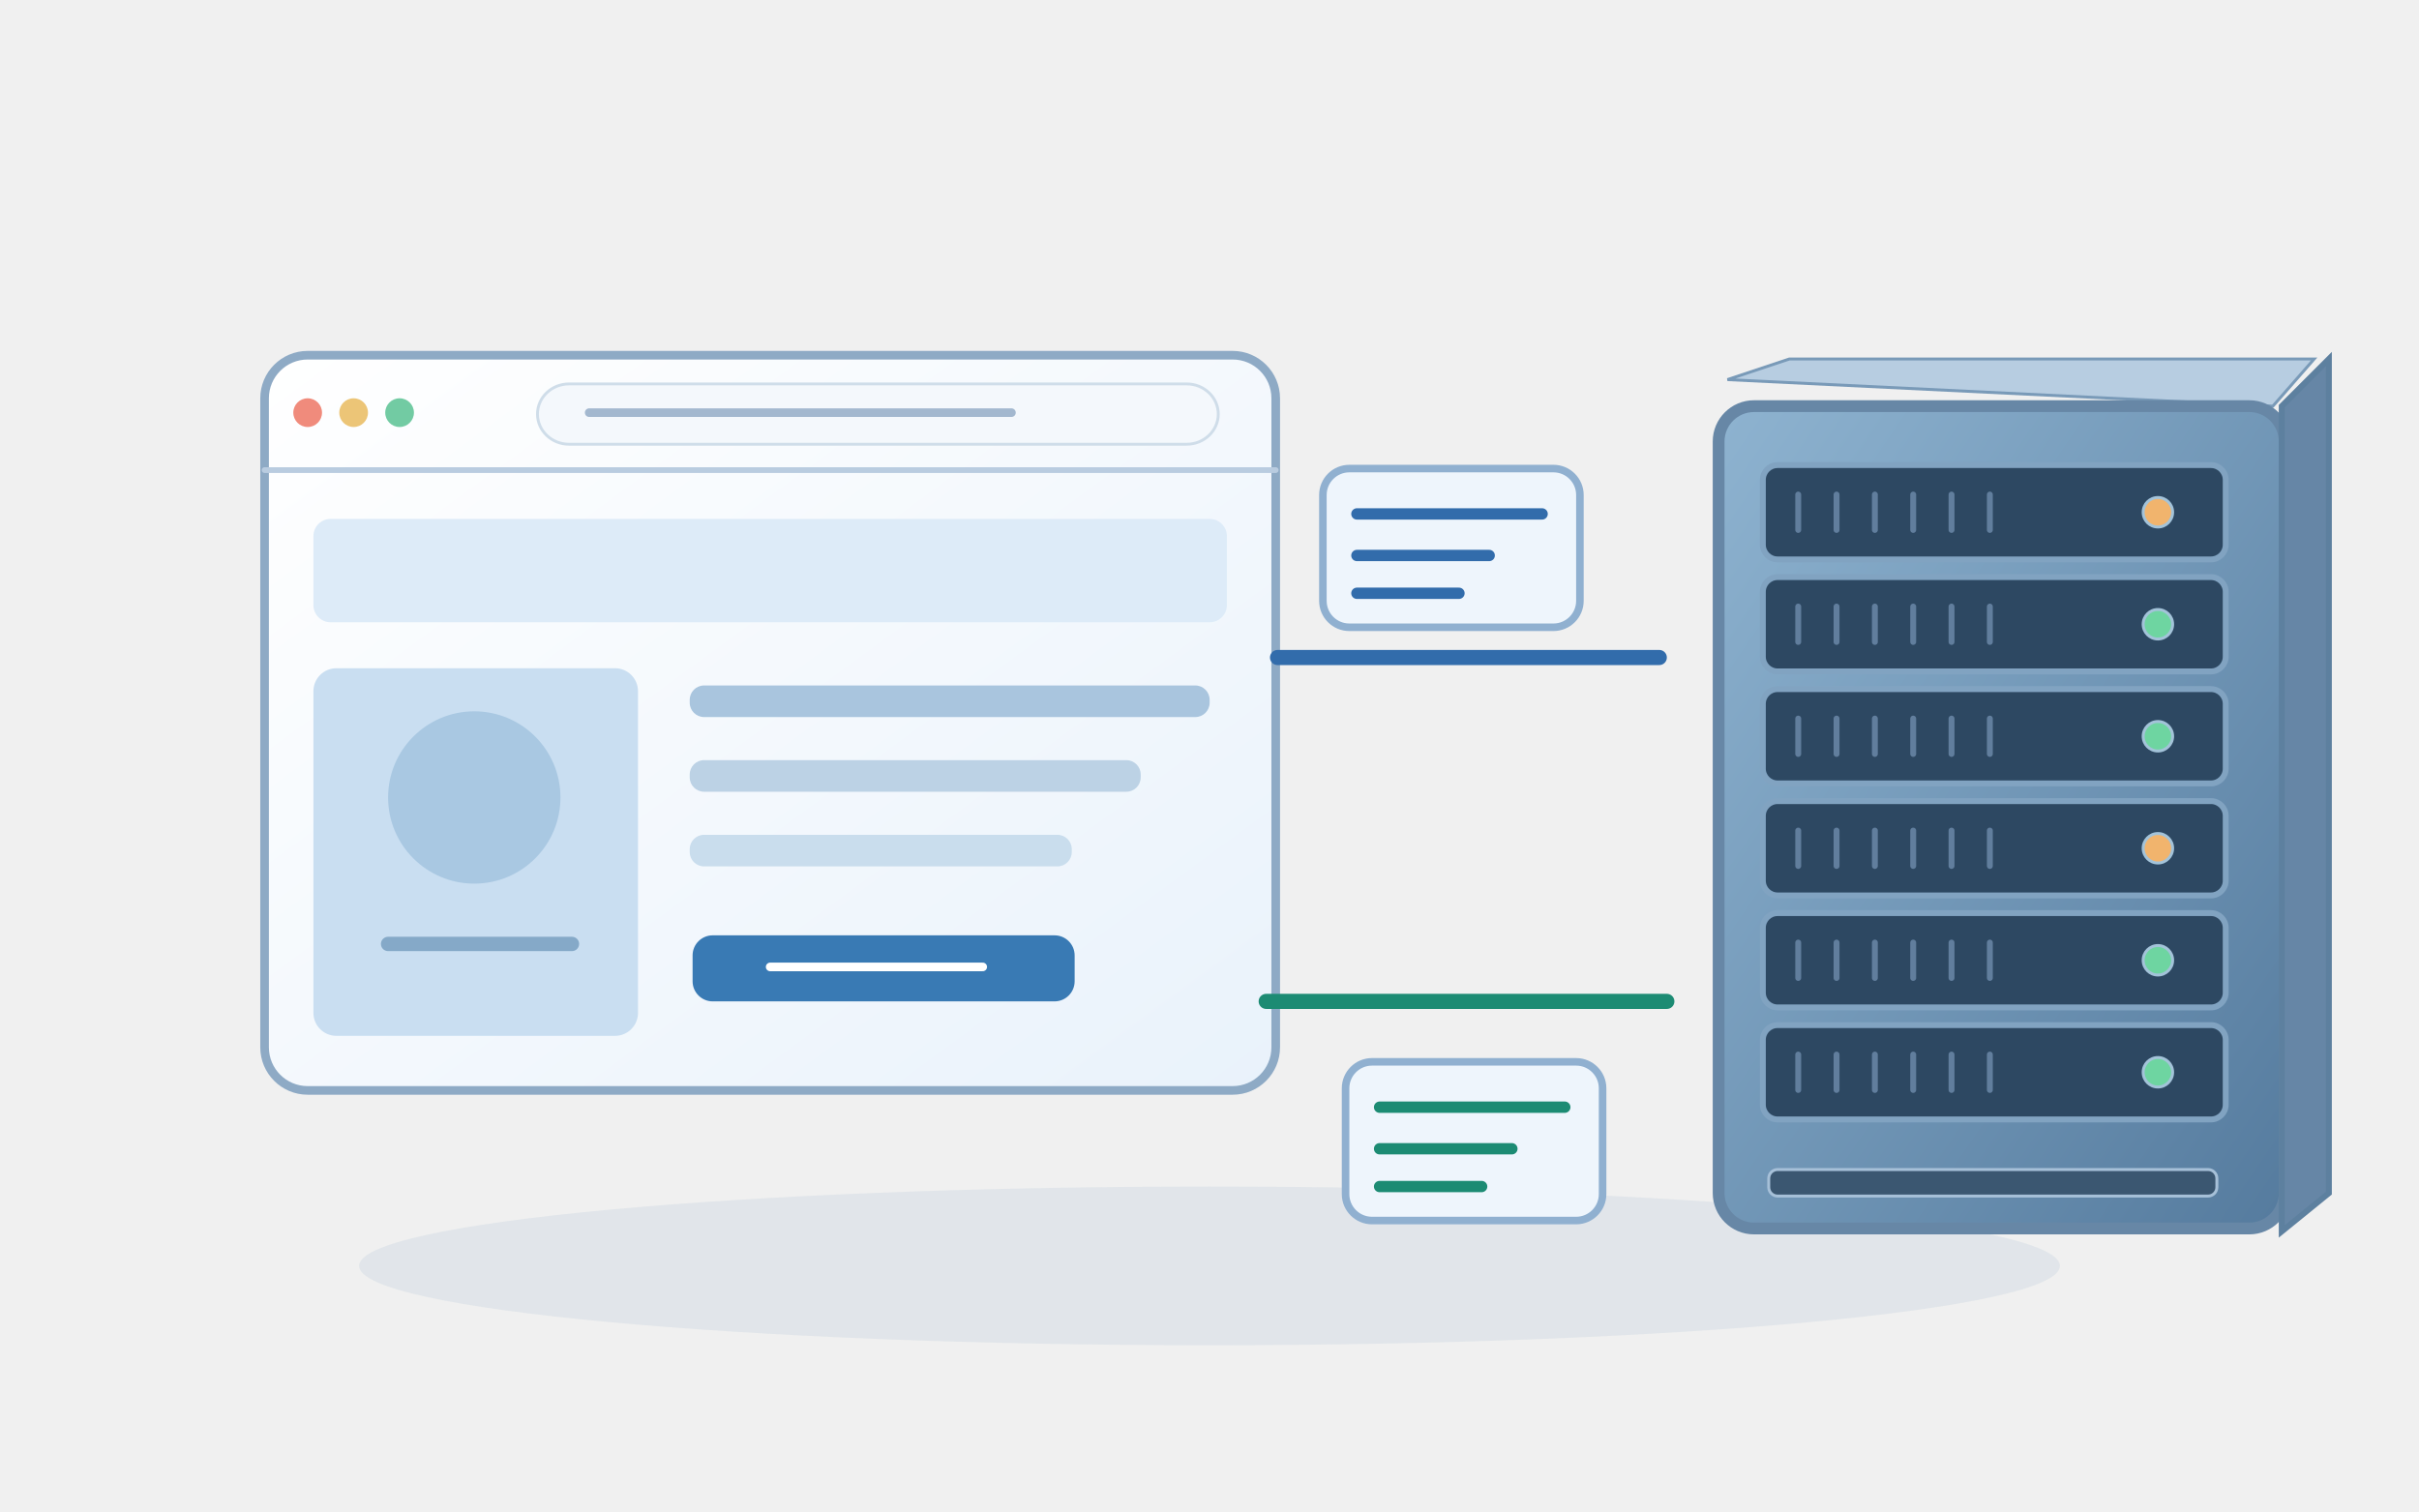
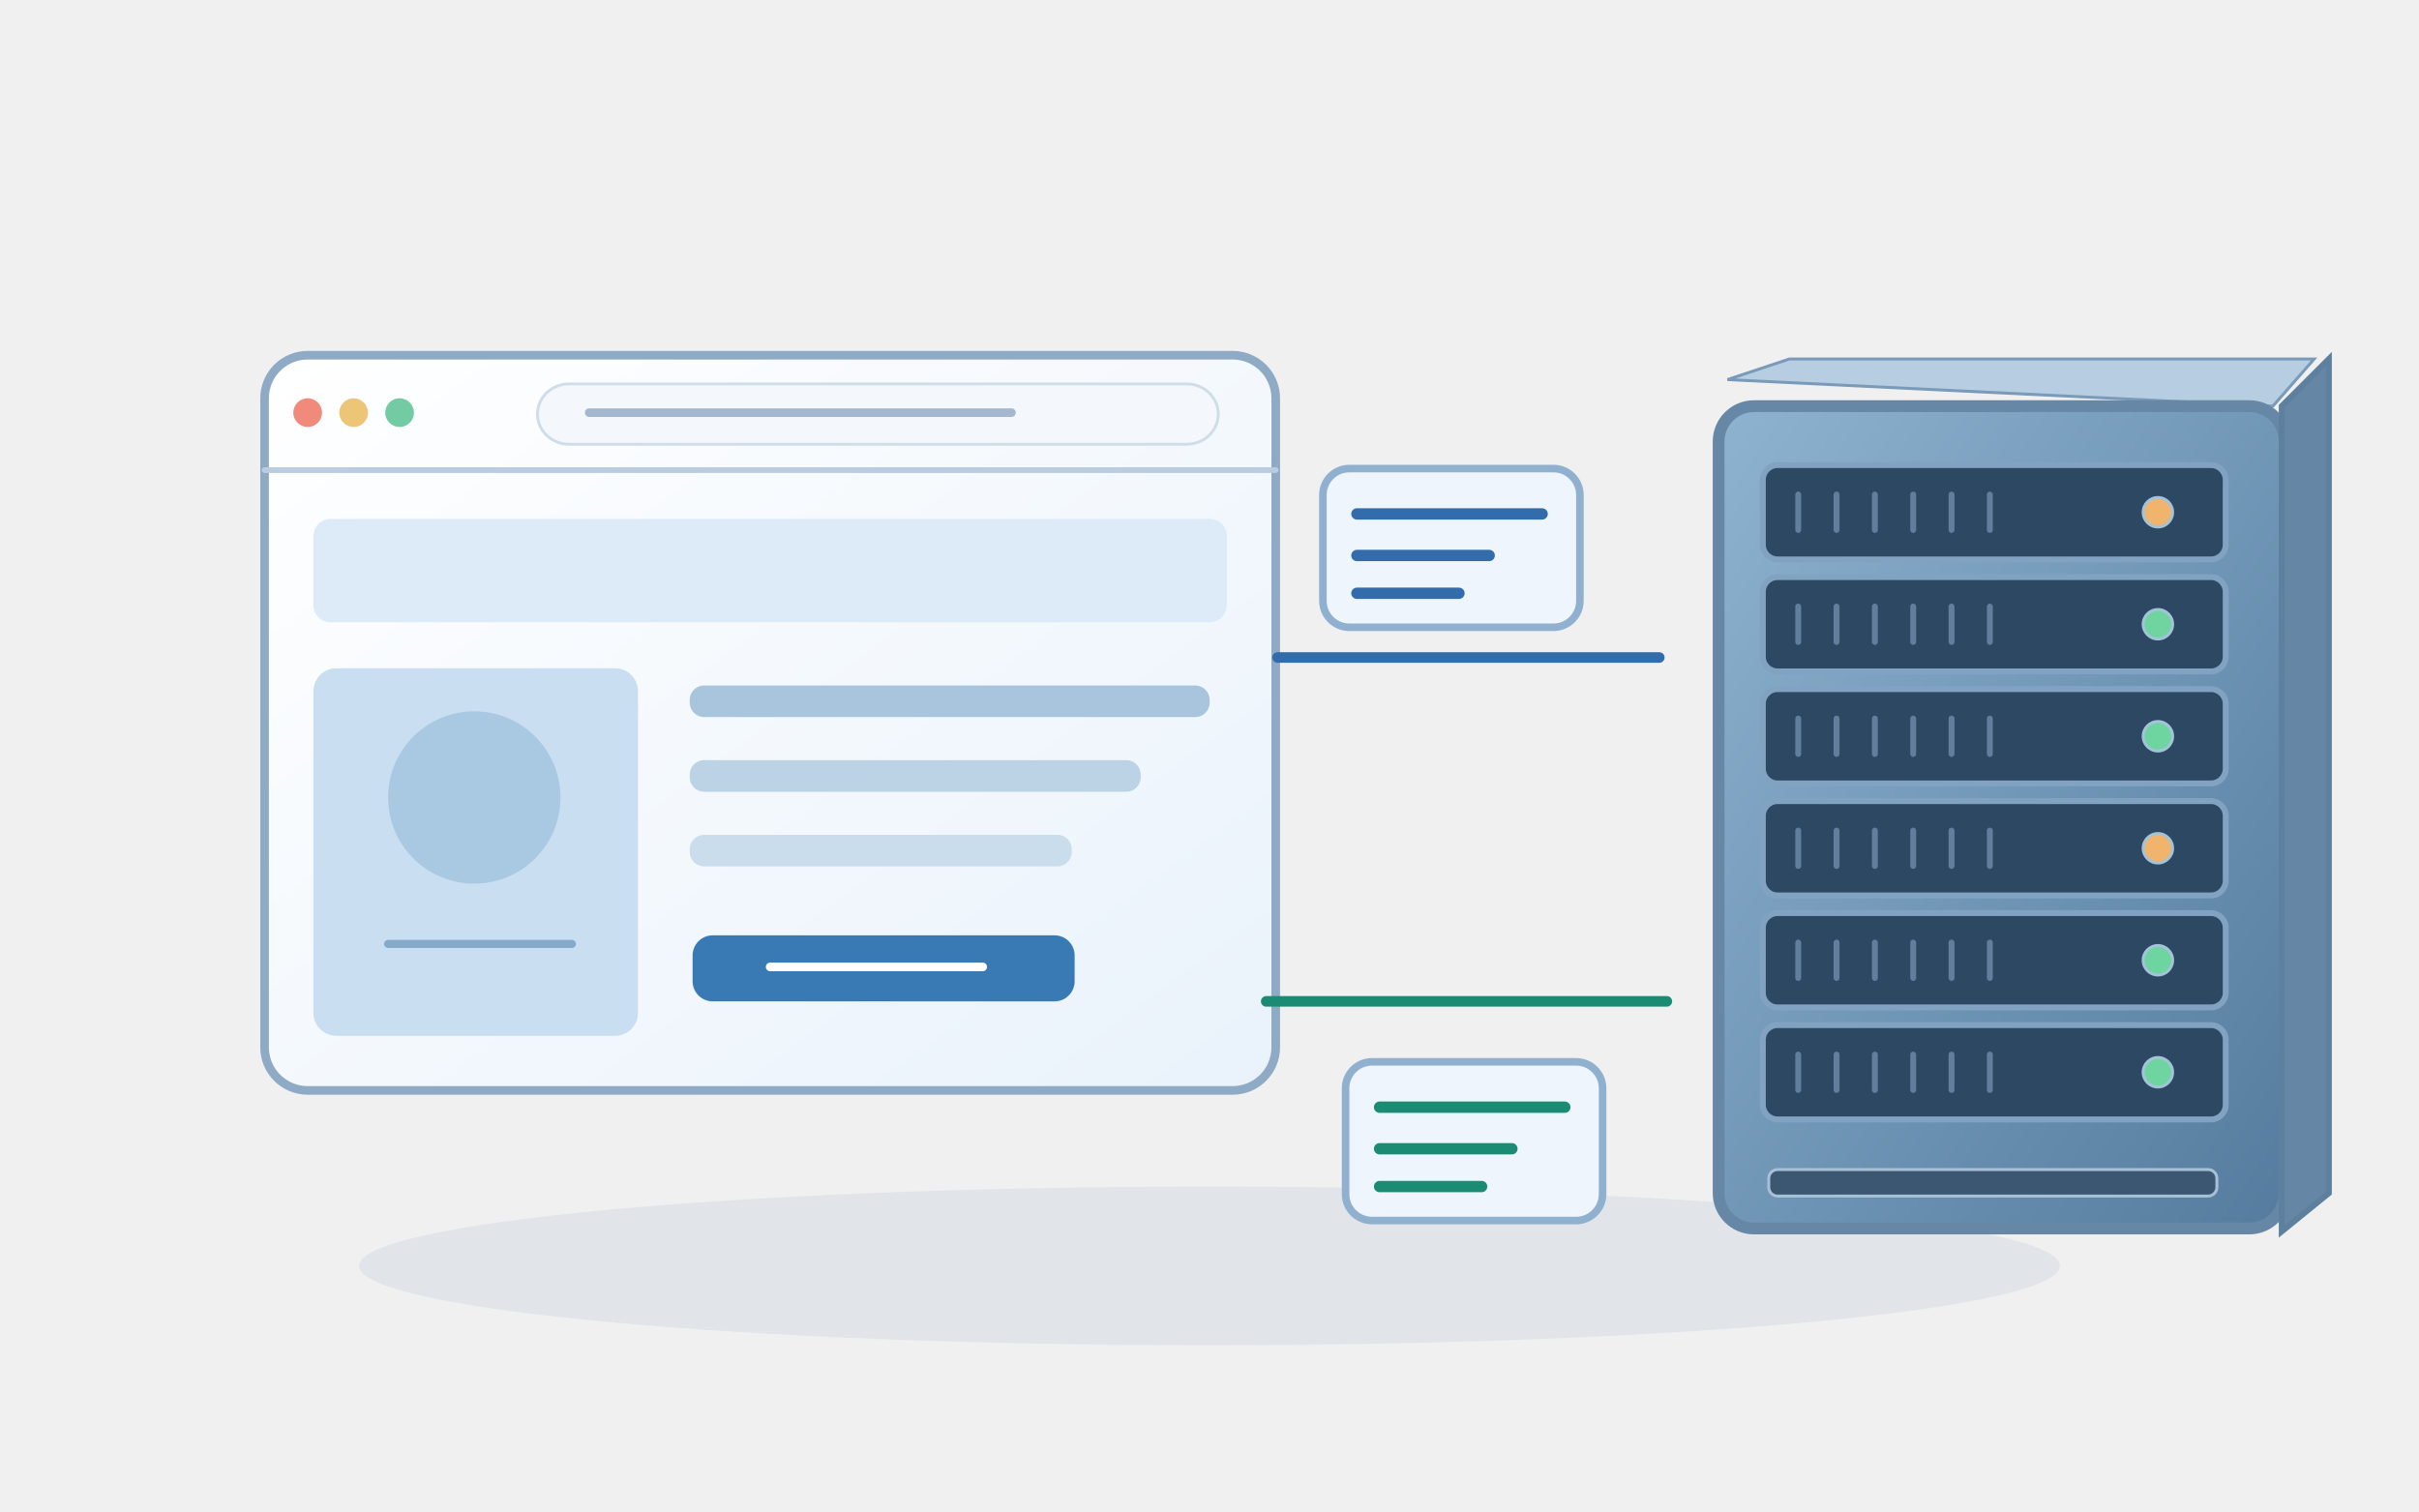
<svg xmlns="http://www.w3.org/2000/svg" width="640" height="400" viewBox="0 0 640 400" preserveAspectRatio="xMidYMid meet" role="img" aria-labelledby="http-request-title http-request-desc" data-tl-illustration-id="http-request" data-design-version="1" data-category="Networking">
  <defs>
    <linearGradient id="metal" x2=".75" y2="1">
      <stop stop-color="#EEF5FB" />
      <stop offset=".55" stop-color="#C1D2E3" />
      <stop offset="1" stop-color="#A4BBD1" />
    </linearGradient>
    <linearGradient id="pcb" x2=".9" y2=".9">
      <stop stop-color="#2A927B" />
      <stop offset="1" stop-color="#125B50" />
    </linearGradient>
    <linearGradient id="core" x2="1" y2="1">
      <stop stop-color="#71C9F1" />
      <stop offset=".55" stop-color="#3279B4" />
      <stop offset="1" stop-color="#193D75" />
    </linearGradient>
    <linearGradient id="silicon" x2=".8" y2="1">
      <stop stop-color="#EBF3FB" />
      <stop offset="1" stop-color="#9EB9D0" />
    </linearGradient>
    <linearGradient id="rack" x2="1" y2="1">
      <stop stop-color="#8EB3D0" />
      <stop offset="1" stop-color="#557B9E" />
    </linearGradient>
    <linearGradient id="database" x2="1" y2="1">
      <stop stop-color="#EAF8FF" />
      <stop offset=".55" stop-color="#9BCCEA" />
      <stop offset="1" stop-color="#69A8D6" />
    </linearGradient>
    <linearGradient id="browser" x2="1" y2="1">
      <stop stop-color="#FFFFFF" />
      <stop offset="1" stop-color="#E9F2FB" />
    </linearGradient>
    <linearGradient id="shield" x2=".85" y2="1">
      <stop stop-color="#60C5AC" />
      <stop offset="1" stop-color="#1B8577" />
    </linearGradient>
    <linearGradient id="cloud" x2="1" y2="1">
      <stop stop-color="#FBFDFF" />
      <stop offset="1" stop-color="#CFE5F8" />
    </linearGradient>
    <linearGradient id="disc" x2="1" y2="1">
      <stop stop-color="#F9FCFF" />
      <stop offset=".55" stop-color="#94B5D1" />
      <stop offset="1" stop-color="#D9E7F3" />
    </linearGradient>
    <linearGradient id="globe" x2="1" y2="1">
      <stop stop-color="#F1FAFF" />
      <stop offset="1" stop-color="#9BC9EC" />
    </linearGradient>
    <filter id="shadow" x="-25%" y="-28%" width="150%" height="165%">
      <feDropShadow dx="0" dy="8" stdDeviation="7" flood-color="#4B7197" flood-opacity=".22" />
    </filter>
  </defs>
  <g font-family="-apple-system,BlinkMacSystemFont,Inter,Arial,sans-serif" data-motif="illustration-main">
    <ellipse cx="320" cy="335" rx="225" ry="21" fill="#7A9DBF" opacity=".13" />
    <g transform="translate(70 94) scale(0.76)">
      <g data-motif="browser-window">
        <rect x="0" y="0" width="352" height="256" rx="15" fill="url(#browser)" stroke="#8EAAC5" stroke-width="3" />
        <path d="M0 40H352" fill="none" stroke="#B9CCE0" stroke-width="2" stroke-linecap="round" stroke-linejoin="round" />
        <circle cx="15" cy="20" r="5" fill="#F08B7C" stroke="none" stroke-width="0" />
        <circle cx="31" cy="20" r="5" fill="#ECC577" stroke="none" stroke-width="0" />
        <circle cx="47" cy="20" r="5" fill="#72CBA3" stroke="none" stroke-width="0" />
        <rect x="95" y="10" width="237" height="21" rx="11" fill="#F4F8FC" stroke="#CFDDE9" stroke-width="1" />
        <path d="M113 20H260" fill="none" stroke="#A3B8CF" stroke-width="3" stroke-linecap="round" stroke-linejoin="round" />
        <rect x="17" y="57" width="318" height="36" rx="6" fill="#DDEBF8" stroke="none" stroke-width="0" />
        <rect x="17" y="109" width="113" height="128" rx="8" fill="#C9DEF1" stroke="none" stroke-width="0" />
        <circle cx="73" cy="154" r="30" fill="#A9C8E2" stroke="none" stroke-width="0" />
-         <path d="M43 205H107" fill="none" stroke="#85A9C8" stroke-width="5" stroke-linecap="round" stroke-linejoin="round" />
+         <path d="M43 205H107" fill="none" stroke="#85A9C8" stroke-width="2.8" stroke-linecap="round" stroke-linejoin="round" />
        <rect x="148" y="115" width="181" height="11" rx="5" fill="#A9C5DE" stroke="none" stroke-width="0" />
        <rect x="148" y="141" width="157" height="11" rx="5" fill="#BCD2E5" stroke="none" stroke-width="0" />
        <rect x="148" y="167" width="133" height="11" rx="5" fill="#C9DDED" stroke="none" stroke-width="0" />
        <rect x="149" y="202" width="133" height="23" rx="7" fill="#397AB4" stroke="none" stroke-width="0" />
        <path d="M176 213H250" fill="none" stroke="#FFFFFF" stroke-width="3" stroke-linecap="round" stroke-linejoin="round" />
      </g>
    </g>
    <g transform="translate(443 95) scale(0.78)">
      <g data-motif="server-rack">
        <path d="M18 7L39 0H217L203 16Z" fill="#B7CDE1" stroke="#799AB8" />
        <rect x="15" y="16" width="192" height="279" rx="12" fill="url(#rack)" stroke="#6787A6" stroke-width="4" />
        <path d="M206 16L222 0V283L206 296Z" fill="#6686A6" stroke="#5D809F" stroke-width="2" />
        <rect x="30" y="36" width="157" height="32" rx="5" fill="#2D4862" stroke="#81A3C1" stroke-width="2" />
        <path d="M42 46V58" fill="none" stroke="#617E9D" stroke-width="2" stroke-linecap="round" stroke-linejoin="round" />
        <path d="M55 46V58" fill="none" stroke="#617E9D" stroke-width="2" stroke-linecap="round" stroke-linejoin="round" />
        <path d="M68 46V58" fill="none" stroke="#617E9D" stroke-width="2" stroke-linecap="round" stroke-linejoin="round" />
        <path d="M81 46V58" fill="none" stroke="#617E9D" stroke-width="2" stroke-linecap="round" stroke-linejoin="round" />
        <path d="M94 46V58" fill="none" stroke="#617E9D" stroke-width="2" stroke-linecap="round" stroke-linejoin="round" />
        <path d="M107 46V58" fill="none" stroke="#617E9D" stroke-width="2" stroke-linecap="round" stroke-linejoin="round" />
        <circle cx="164" cy="52" r="5" fill="#F1B46D" stroke="#A3C3D9" stroke-width="1" />
        <rect x="30" y="74" width="157" height="32" rx="5" fill="#2D4862" stroke="#81A3C1" stroke-width="2" />
        <path d="M42 84V96" fill="none" stroke="#617E9D" stroke-width="2" stroke-linecap="round" stroke-linejoin="round" />
        <path d="M55 84V96" fill="none" stroke="#617E9D" stroke-width="2" stroke-linecap="round" stroke-linejoin="round" />
        <path d="M68 84V96" fill="none" stroke="#617E9D" stroke-width="2" stroke-linecap="round" stroke-linejoin="round" />
        <path d="M81 84V96" fill="none" stroke="#617E9D" stroke-width="2" stroke-linecap="round" stroke-linejoin="round" />
        <path d="M94 84V96" fill="none" stroke="#617E9D" stroke-width="2" stroke-linecap="round" stroke-linejoin="round" />
        <path d="M107 84V96" fill="none" stroke="#617E9D" stroke-width="2" stroke-linecap="round" stroke-linejoin="round" />
        <circle cx="164" cy="90" r="5" fill="#6ED5A1" stroke="#A3C3D9" stroke-width="1" />
        <rect x="30" y="112" width="157" height="32" rx="5" fill="#2D4862" stroke="#81A3C1" stroke-width="2" />
        <path d="M42 122V134" fill="none" stroke="#617E9D" stroke-width="2" stroke-linecap="round" stroke-linejoin="round" />
        <path d="M55 122V134" fill="none" stroke="#617E9D" stroke-width="2" stroke-linecap="round" stroke-linejoin="round" />
        <path d="M68 122V134" fill="none" stroke="#617E9D" stroke-width="2" stroke-linecap="round" stroke-linejoin="round" />
        <path d="M81 122V134" fill="none" stroke="#617E9D" stroke-width="2" stroke-linecap="round" stroke-linejoin="round" />
        <path d="M94 122V134" fill="none" stroke="#617E9D" stroke-width="2" stroke-linecap="round" stroke-linejoin="round" />
        <path d="M107 122V134" fill="none" stroke="#617E9D" stroke-width="2" stroke-linecap="round" stroke-linejoin="round" />
        <circle cx="164" cy="128" r="5" fill="#6ED5A1" stroke="#A3C3D9" stroke-width="1" />
        <rect x="30" y="150" width="157" height="32" rx="5" fill="#2D4862" stroke="#81A3C1" stroke-width="2" />
        <path d="M42 160V172" fill="none" stroke="#617E9D" stroke-width="2" stroke-linecap="round" stroke-linejoin="round" />
        <path d="M55 160V172" fill="none" stroke="#617E9D" stroke-width="2" stroke-linecap="round" stroke-linejoin="round" />
        <path d="M68 160V172" fill="none" stroke="#617E9D" stroke-width="2" stroke-linecap="round" stroke-linejoin="round" />
        <path d="M81 160V172" fill="none" stroke="#617E9D" stroke-width="2" stroke-linecap="round" stroke-linejoin="round" />
        <path d="M94 160V172" fill="none" stroke="#617E9D" stroke-width="2" stroke-linecap="round" stroke-linejoin="round" />
        <path d="M107 160V172" fill="none" stroke="#617E9D" stroke-width="2" stroke-linecap="round" stroke-linejoin="round" />
        <circle cx="164" cy="166" r="5" fill="#F1B46D" stroke="#A3C3D9" stroke-width="1" />
        <rect x="30" y="188" width="157" height="32" rx="5" fill="#2D4862" stroke="#81A3C1" stroke-width="2" />
        <path d="M42 198V210" fill="none" stroke="#617E9D" stroke-width="2" stroke-linecap="round" stroke-linejoin="round" />
        <path d="M55 198V210" fill="none" stroke="#617E9D" stroke-width="2" stroke-linecap="round" stroke-linejoin="round" />
        <path d="M68 198V210" fill="none" stroke="#617E9D" stroke-width="2" stroke-linecap="round" stroke-linejoin="round" />
        <path d="M81 198V210" fill="none" stroke="#617E9D" stroke-width="2" stroke-linecap="round" stroke-linejoin="round" />
        <path d="M94 198V210" fill="none" stroke="#617E9D" stroke-width="2" stroke-linecap="round" stroke-linejoin="round" />
        <path d="M107 198V210" fill="none" stroke="#617E9D" stroke-width="2" stroke-linecap="round" stroke-linejoin="round" />
        <circle cx="164" cy="204" r="5" fill="#6ED5A1" stroke="#A3C3D9" stroke-width="1" />
        <rect x="30" y="226" width="157" height="32" rx="5" fill="#2D4862" stroke="#81A3C1" stroke-width="2" />
        <path d="M42 236V248" fill="none" stroke="#617E9D" stroke-width="2" stroke-linecap="round" stroke-linejoin="round" />
        <path d="M55 236V248" fill="none" stroke="#617E9D" stroke-width="2" stroke-linecap="round" stroke-linejoin="round" />
        <path d="M68 236V248" fill="none" stroke="#617E9D" stroke-width="2" stroke-linecap="round" stroke-linejoin="round" />
        <path d="M81 236V248" fill="none" stroke="#617E9D" stroke-width="2" stroke-linecap="round" stroke-linejoin="round" />
        <path d="M94 236V248" fill="none" stroke="#617E9D" stroke-width="2" stroke-linecap="round" stroke-linejoin="round" />
        <path d="M107 236V248" fill="none" stroke="#617E9D" stroke-width="2" stroke-linecap="round" stroke-linejoin="round" />
        <circle cx="164" cy="242" r="5" fill="#6ED5A1" stroke="#A3C3D9" stroke-width="1" />
        <rect x="32" y="275" width="152" height="9" rx="3" fill="#3B5771" stroke="#A6C0D8" stroke-width="1" />
      </g>
    </g>
-     <path d="M338 174H439" fill="none" stroke="#326CAB" stroke-width="4" stroke-linecap="round" stroke-linejoin="round" />
-     <path d="M441 265H335" fill="none" stroke="#1C8B73" stroke-width="4" stroke-linecap="round" stroke-linejoin="round" />
+     <path d="M338 174H439" fill="none" stroke="#326CAB" stroke-width="2.8" stroke-linecap="round" stroke-linejoin="round" />
+     <path d="M441 265H335" fill="none" stroke="#1C8B73" stroke-width="2.8" stroke-linecap="round" stroke-linejoin="round" />
    <g transform="translate(350 124) scale(1)">
      <rect x="0" y="0" width="68" height="42" rx="7" fill="#EEF5FC" stroke="#90B0D0" stroke-width="2" />
      <path d="M9 12H58M9 23H44M9 33H36" fill="none" stroke="#326CAB" stroke-width="3" stroke-linecap="round" stroke-linejoin="round" />
    </g>
    <g transform="translate(356 281) scale(1)">
      <rect x="0" y="0" width="68" height="42" rx="7" fill="#EEF5FC" stroke="#90B0D0" stroke-width="2" />
      <path d="M9 12H58M9 23H44M9 33H36" fill="none" stroke="#1C8B73" stroke-width="3" stroke-linecap="round" stroke-linejoin="round" />
    </g>
  </g>
</svg>
